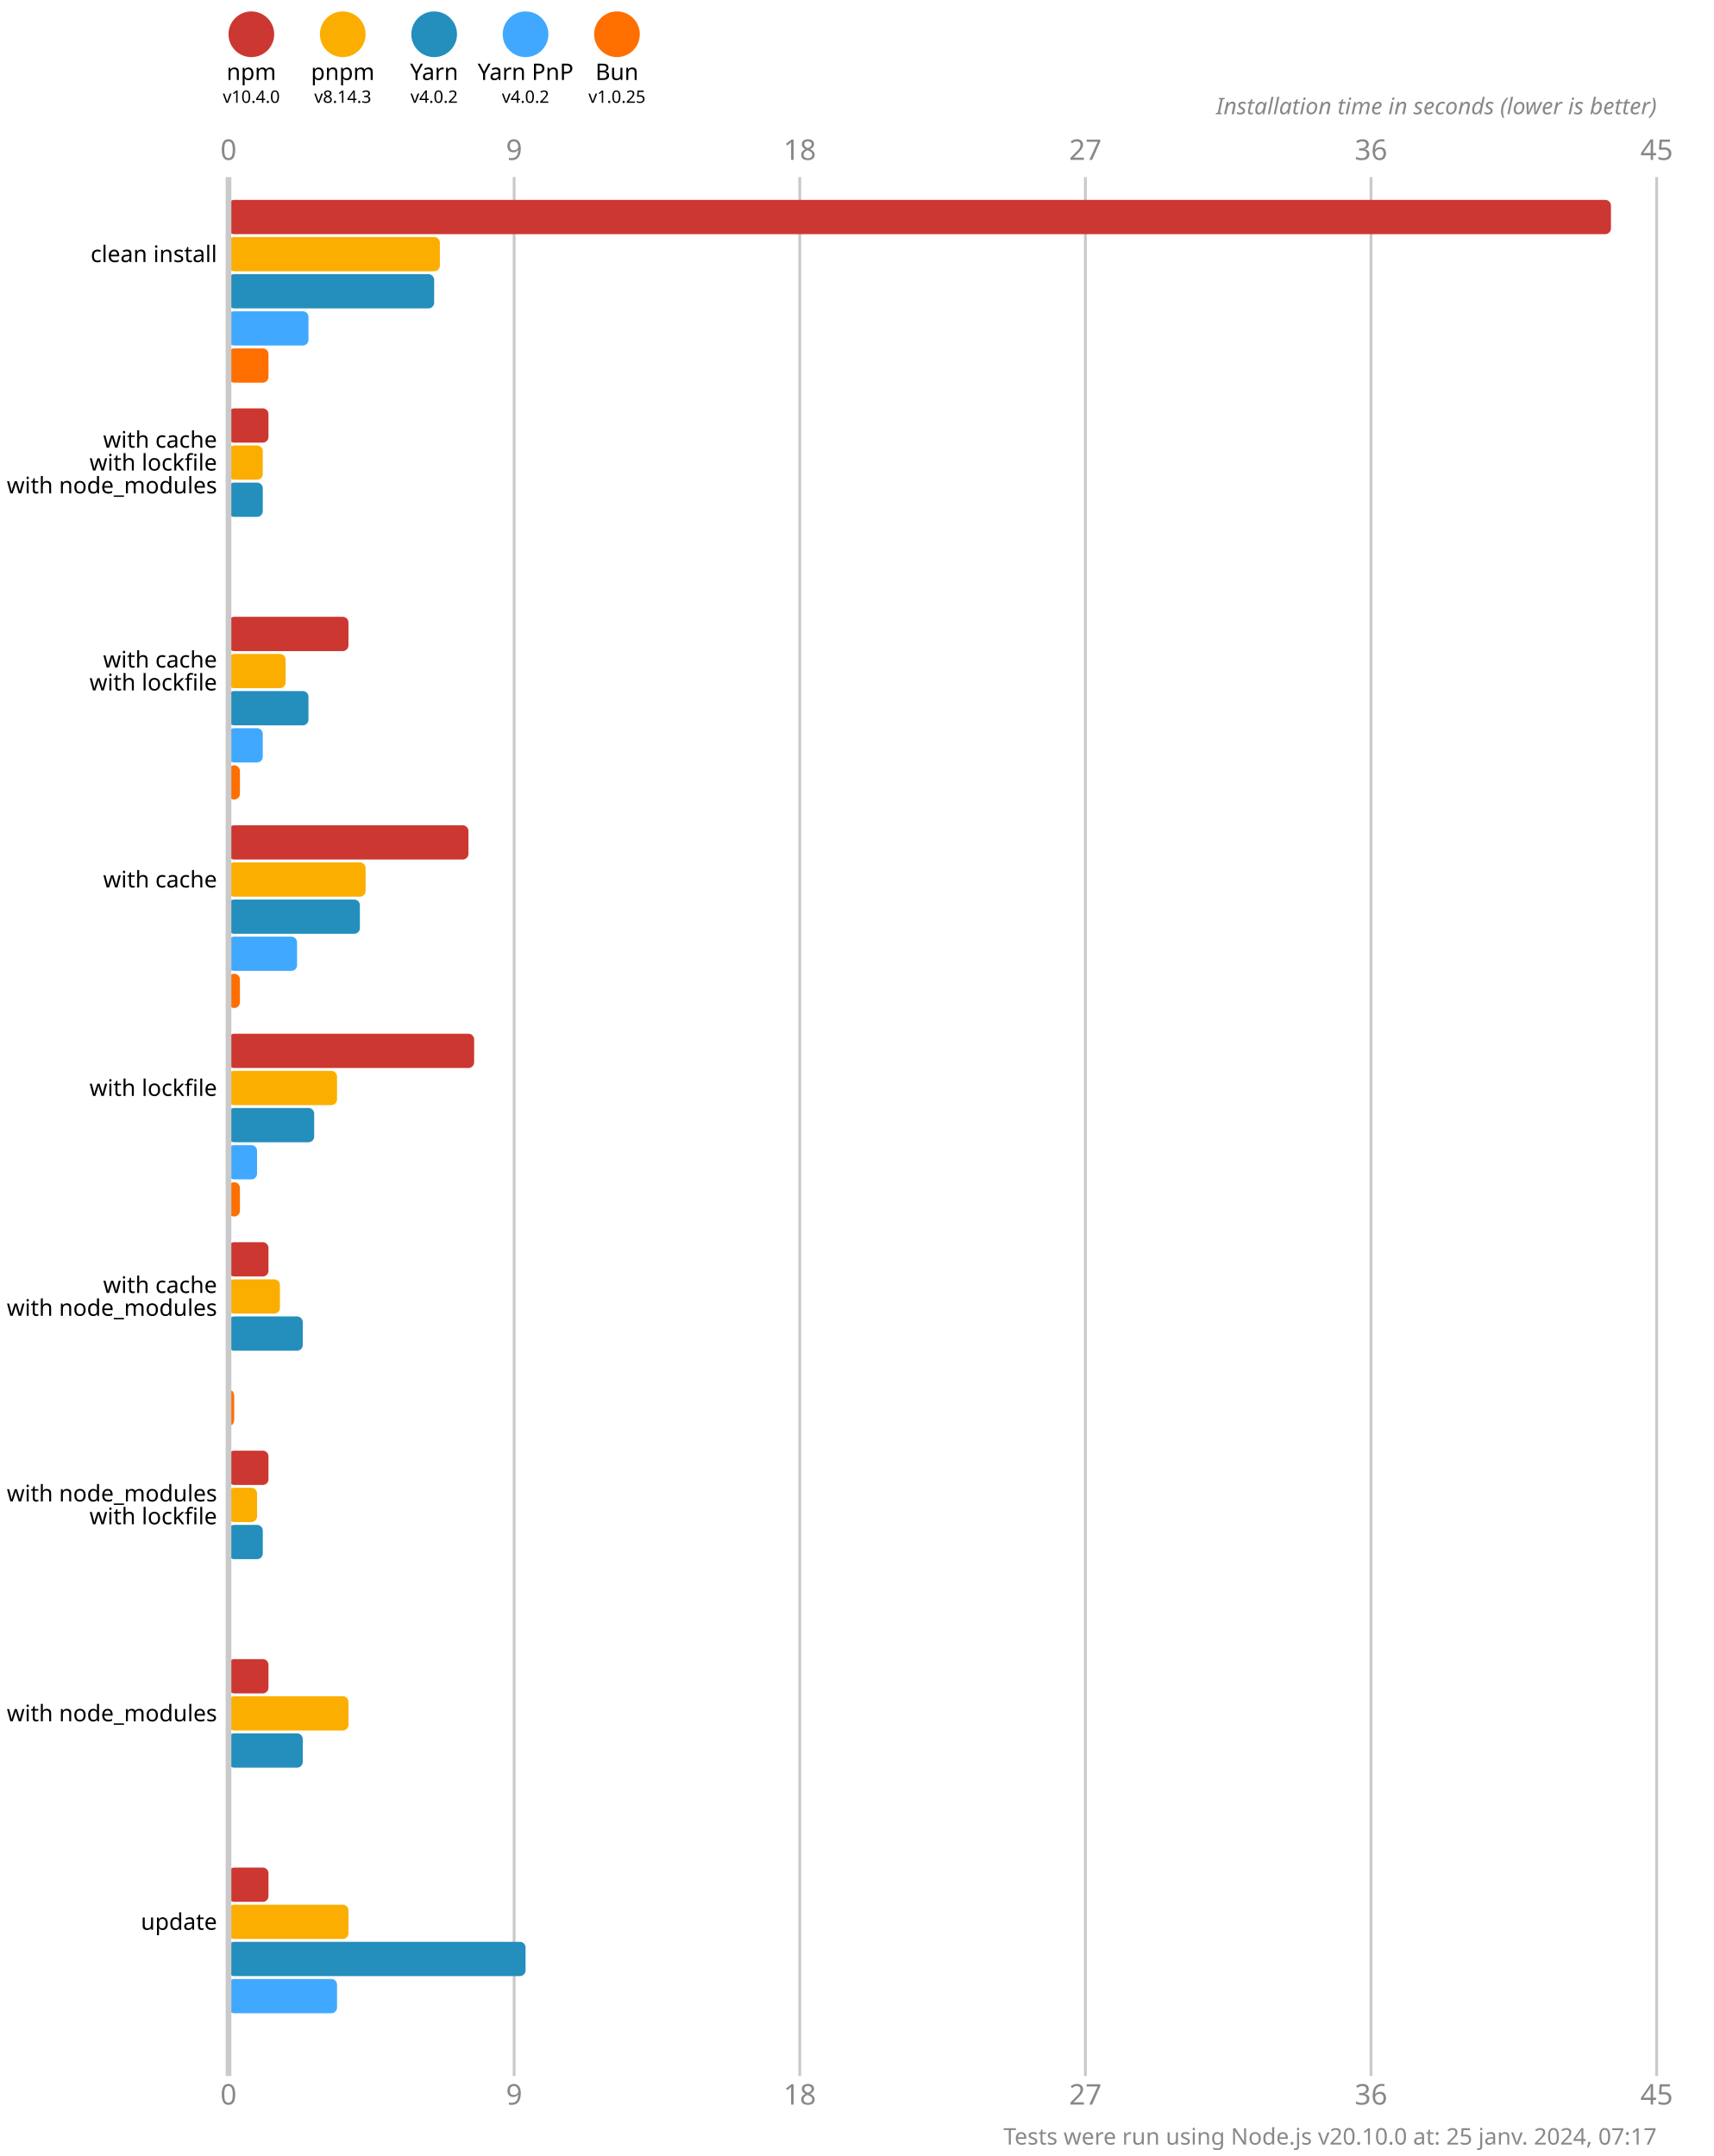
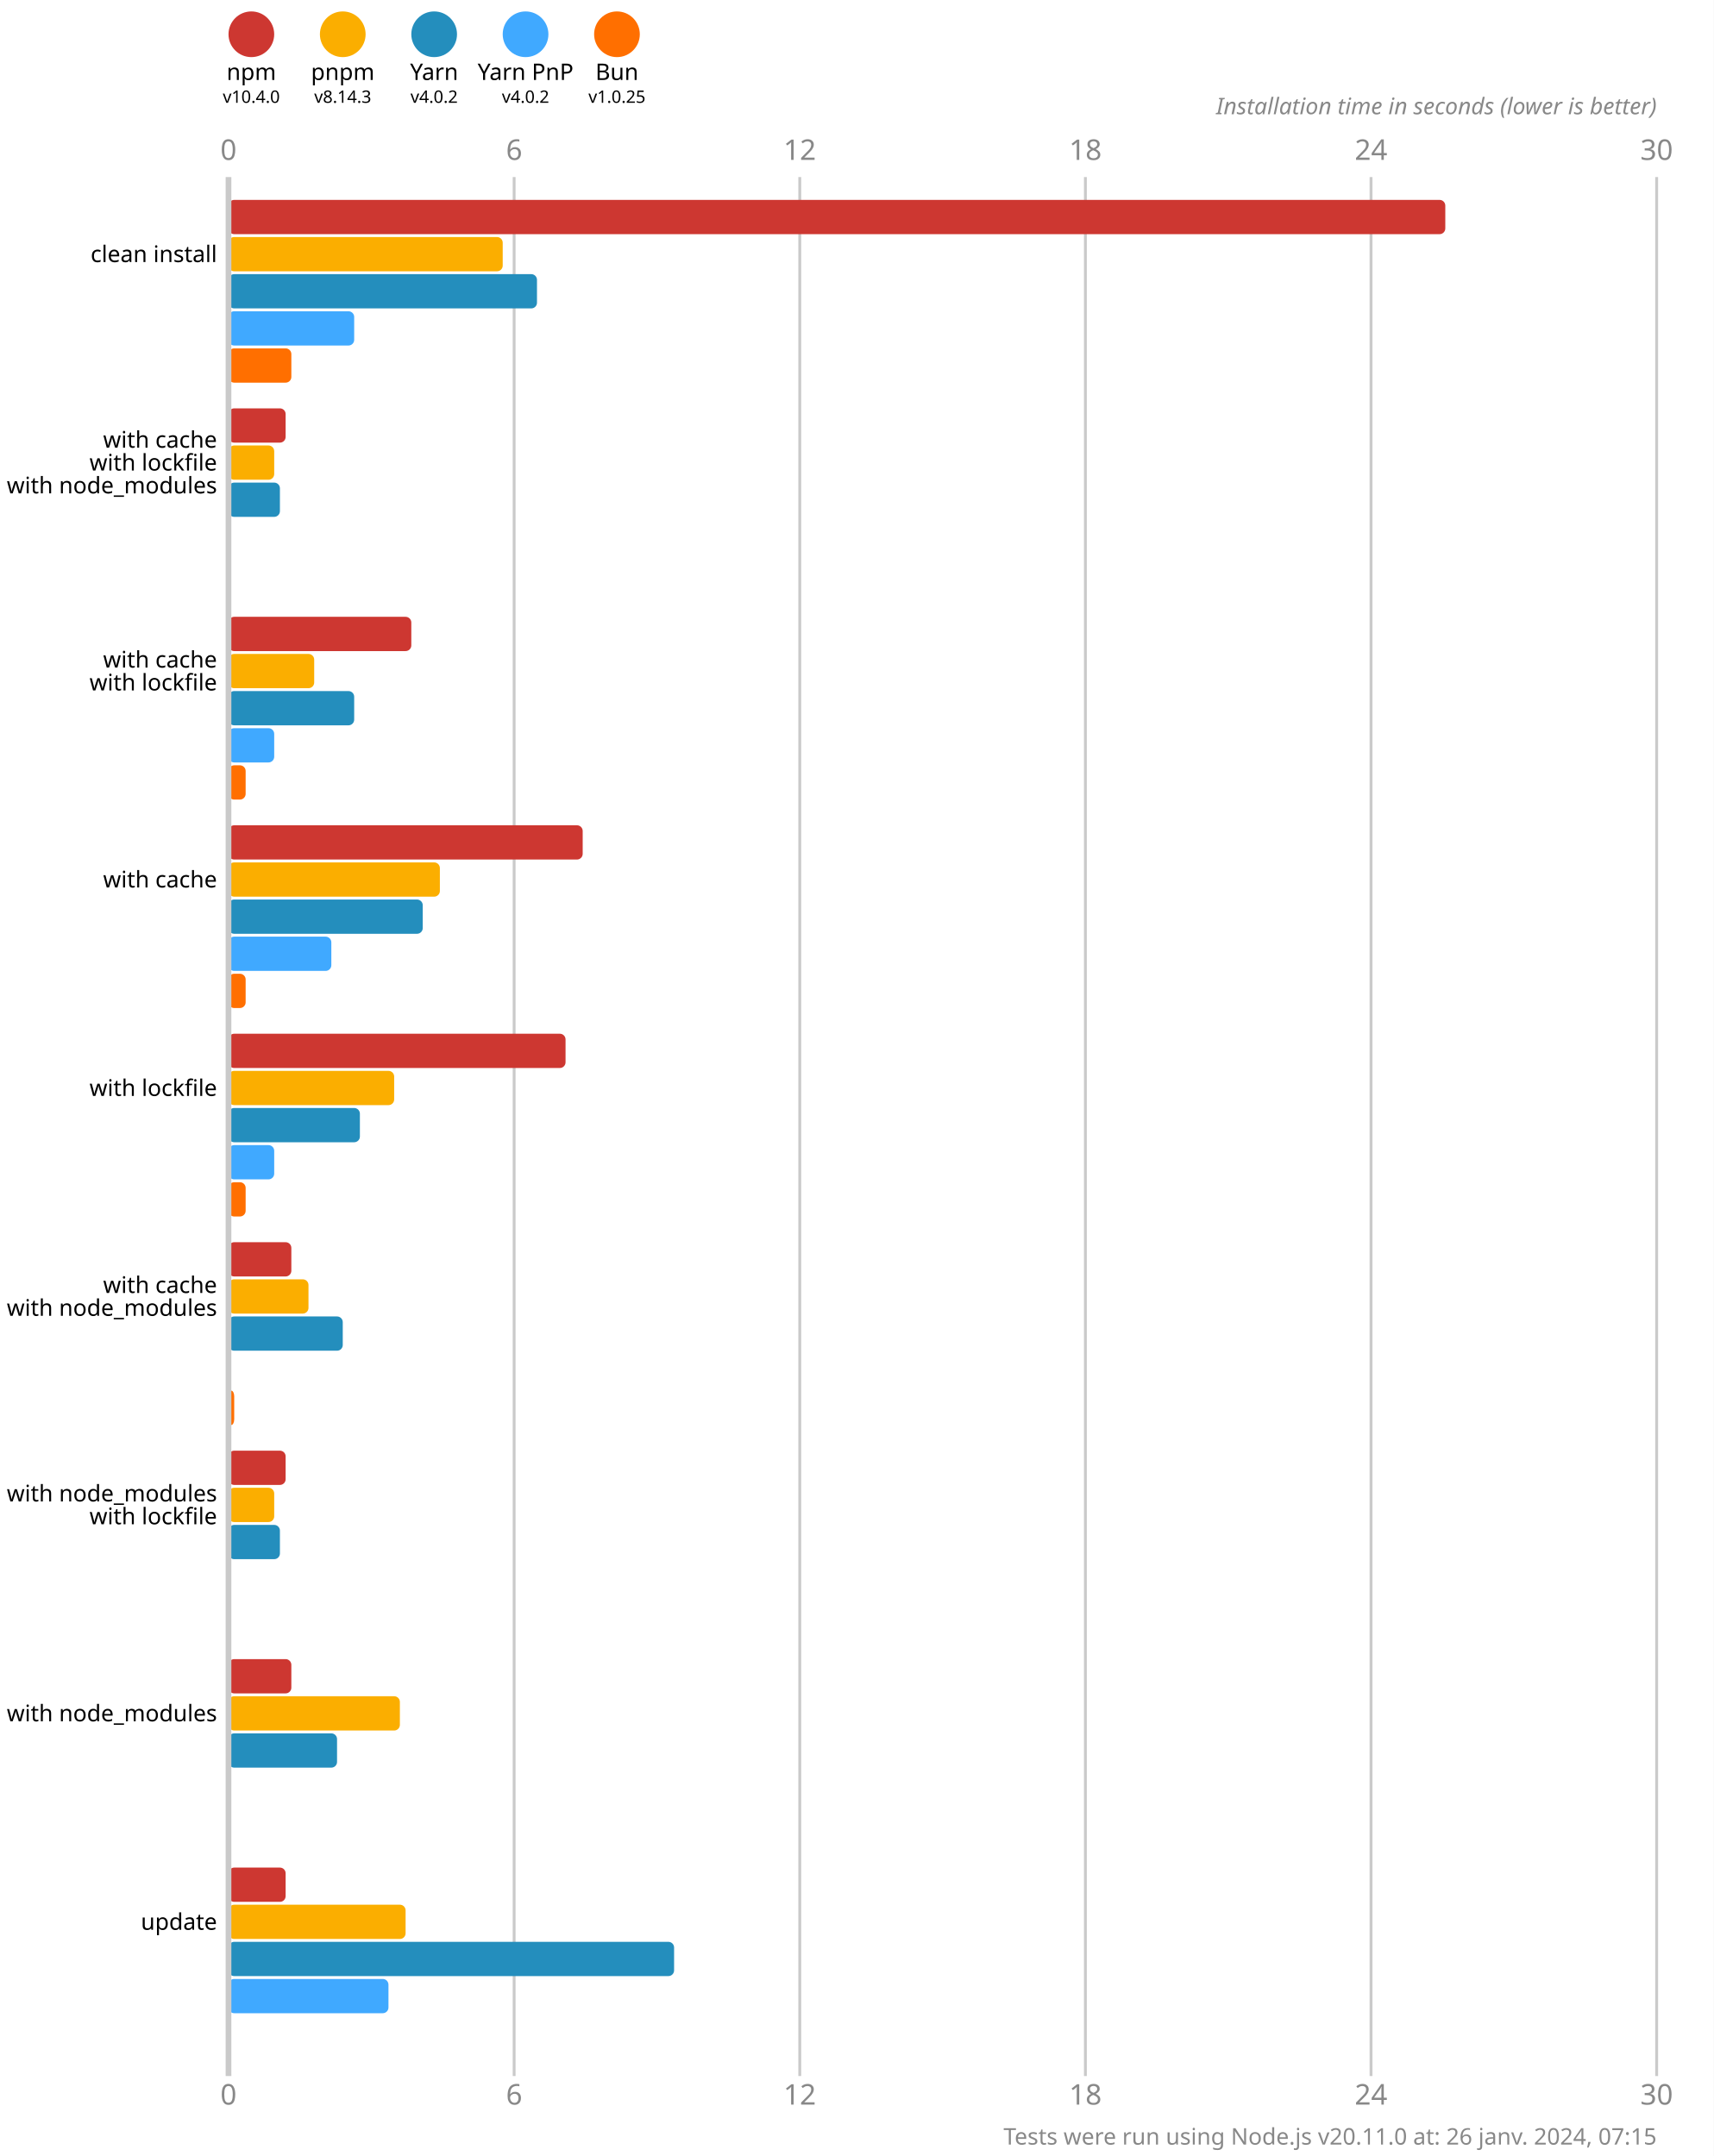
<svg xmlns="http://www.w3.org/2000/svg" version="1.1" viewBox="0 0 300 377.5">
  <style>
    .font { font-family: sans-serif; }
    .s3 { font-size: 3px; }
    .s4 { font-size: 4px; }
    .s5 { font-size: 5px; }
    .line { stroke: #cacaca; }
    .width { stroke-width: 0.5; }
    .text { fill: #888; }
  </style>
  <rect x="0" y="0" width="300" height="377.5" fill="#fff" />
  <circle cx="44" cy="6" r="4" fill="#cd3731" />
  <text x="44" y="14" class="font s4" text-anchor="middle">npm</text>
  <text x="44" y="18" class="font s3" text-anchor="middle">v10.4.0</text>
  <circle cx="60" cy="6" r="4" fill="#fbae00" />
  <text x="60" y="14" class="font s4" text-anchor="middle">pnpm</text>
  <text x="60" y="18" class="font s3" text-anchor="middle">v8.14.3</text>
  <circle cx="76" cy="6" r="4" fill="#248ebd" />
  <text x="76" y="14" class="font s4" text-anchor="middle">Yarn</text>
  <text x="76" y="18" class="font s3" text-anchor="middle">v4.0.2</text>
  <circle cx="92" cy="6" r="4" fill="#40a9ff" />
  <text x="92" y="14" class="font s4" text-anchor="middle">Yarn PnP</text>
  <text x="92" y="18" class="font s3" text-anchor="middle">v4.0.2</text>
  <circle cx="108" cy="6" r="4" fill="#ff6f00" />
  <text x="108" y="14" class="font s4" text-anchor="middle">Bun</text>
  <text x="108" y="18" class="font s3" text-anchor="middle">v1.0.25</text>
  <text x="40" y="28" class="font s5 text" text-anchor="middle">0</text>
  <text x="40" y="368.5" class="font s5 text" text-anchor="middle">0</text>
  <line x1="90" y1="31" x2="90" y2="363.5" class="line width" />
-   <text x="90" y="28" class="font s5 text" text-anchor="middle">9</text>
-   <text x="90" y="368.5" class="font s5 text" text-anchor="middle">9</text>
+   <text x="90" y="28" class="font s5 text" text-anchor="middle">6</text>
+   <text x="90" y="368.5" class="font s5 text" text-anchor="middle">6</text>
  <line x1="140" y1="31" x2="140" y2="363.5" class="line width" />
-   <text x="140" y="28" class="font s5 text" text-anchor="middle">18</text>
-   <text x="140" y="368.5" class="font s5 text" text-anchor="middle">18</text>
+   <text x="140" y="28" class="font s5 text" text-anchor="middle">12</text>
+   <text x="140" y="368.5" class="font s5 text" text-anchor="middle">12</text>
  <line x1="190" y1="31" x2="190" y2="363.5" class="line width" />
-   <text x="190" y="28" class="font s5 text" text-anchor="middle">27</text>
-   <text x="190" y="368.5" class="font s5 text" text-anchor="middle">27</text>
+   <text x="190" y="28" class="font s5 text" text-anchor="middle">18</text>
+   <text x="190" y="368.5" class="font s5 text" text-anchor="middle">18</text>
  <line x1="240" y1="31" x2="240" y2="363.5" class="line width" />
-   <text x="240" y="28" class="font s5 text" text-anchor="middle">36</text>
-   <text x="240" y="368.5" class="font s5 text" text-anchor="middle">36</text>
+   <text x="240" y="28" class="font s5 text" text-anchor="middle">24</text>
+   <text x="240" y="368.5" class="font s5 text" text-anchor="middle">24</text>
  <line x1="290" y1="31" x2="290" y2="363.5" class="line width" />
-   <text x="290" y="28" class="font s5 text" text-anchor="middle">45</text>
-   <text x="290" y="368.5" class="font s5 text" text-anchor="middle">45</text>
+   <text x="290" y="28" class="font s5 text" text-anchor="middle">30</text>
+   <text x="290" y="368.5" class="font s5 text" text-anchor="middle">30</text>
  <text x="290" y="20" class="font s4 text" font-style="italic" text-anchor="end">Installation time in seconds (lower is better)</text>
-   <rect x="40" y="35" width="242" height="6" fill="#cd3731" rx="1" ry="1" />
-   <rect x="40" y="41.5" width="37" height="6" fill="#fbae00" rx="1" ry="1" />
-   <rect x="40" y="48" width="36" height="6" fill="#248ebd" rx="1" ry="1" />
-   <rect x="40" y="54.5" width="14" height="6" fill="#40a9ff" rx="1" ry="1" />
-   <rect x="40" y="61" width="7" height="6" fill="#ff6f00" rx="1" ry="1" />
-   <rect x="40" y="71.5" width="7" height="6" fill="#cd3731" rx="1" ry="1" />
-   <rect x="40" y="78" width="6" height="6" fill="#fbae00" rx="1" ry="1" />
-   <rect x="40" y="84.5" width="6" height="6" fill="#248ebd" rx="1" ry="1" />
+   <rect x="40" y="35" width="213" height="6" fill="#cd3731" rx="1" ry="1" />
+   <rect x="40" y="41.5" width="48" height="6" fill="#fbae00" rx="1" ry="1" />
+   <rect x="40" y="48" width="54" height="6" fill="#248ebd" rx="1" ry="1" />
+   <rect x="40" y="54.5" width="22" height="6" fill="#40a9ff" rx="1" ry="1" />
+   <rect x="40" y="61" width="11" height="6" fill="#ff6f00" rx="1" ry="1" />
+   <rect x="40" y="71.5" width="10" height="6" fill="#cd3731" rx="1" ry="1" />
+   <rect x="40" y="78" width="8" height="6" fill="#fbae00" rx="1" ry="1" />
+   <rect x="40" y="84.5" width="9" height="6" fill="#248ebd" rx="1" ry="1" />
  <rect x="40" y="91" width="0" height="6" fill="#40a9ff" rx="1" ry="1" />
  <rect x="40" y="97.5" width="0" height="6" fill="#ff6f00" rx="1" ry="1" />
-   <rect x="40" y="108" width="21" height="6" fill="#cd3731" rx="1" ry="1" />
-   <rect x="40" y="114.5" width="10" height="6" fill="#fbae00" rx="1" ry="1" />
-   <rect x="40" y="121" width="14" height="6" fill="#248ebd" rx="1" ry="1" />
-   <rect x="40" y="127.5" width="6" height="6" fill="#40a9ff" rx="1" ry="1" />
-   <rect x="40" y="134" width="2" height="6" fill="#ff6f00" rx="1" ry="1" />
-   <rect x="40" y="144.5" width="42" height="6" fill="#cd3731" rx="1" ry="1" />
-   <rect x="40" y="151" width="24" height="6" fill="#fbae00" rx="1" ry="1" />
-   <rect x="40" y="157.5" width="23" height="6" fill="#248ebd" rx="1" ry="1" />
-   <rect x="40" y="164" width="12" height="6" fill="#40a9ff" rx="1" ry="1" />
-   <rect x="40" y="170.5" width="2" height="6" fill="#ff6f00" rx="1" ry="1" />
-   <rect x="40" y="181" width="43" height="6" fill="#cd3731" rx="1" ry="1" />
-   <rect x="40" y="187.5" width="19" height="6" fill="#fbae00" rx="1" ry="1" />
-   <rect x="40" y="194" width="15" height="6" fill="#248ebd" rx="1" ry="1" />
-   <rect x="40" y="200.5" width="5" height="6" fill="#40a9ff" rx="1" ry="1" />
-   <rect x="40" y="207" width="2" height="6" fill="#ff6f00" rx="1" ry="1" />
-   <rect x="40" y="217.5" width="7" height="6" fill="#cd3731" rx="1" ry="1" />
-   <rect x="40" y="224" width="9" height="6" fill="#fbae00" rx="1" ry="1" />
-   <rect x="40" y="230.5" width="13" height="6" fill="#248ebd" rx="1" ry="1" />
+   <rect x="40" y="108" width="32" height="6" fill="#cd3731" rx="1" ry="1" />
+   <rect x="40" y="114.5" width="15" height="6" fill="#fbae00" rx="1" ry="1" />
+   <rect x="40" y="121" width="22" height="6" fill="#248ebd" rx="1" ry="1" />
+   <rect x="40" y="127.5" width="8" height="6" fill="#40a9ff" rx="1" ry="1" />
+   <rect x="40" y="134" width="3" height="6" fill="#ff6f00" rx="1" ry="1" />
+   <rect x="40" y="144.5" width="62" height="6" fill="#cd3731" rx="1" ry="1" />
+   <rect x="40" y="151" width="37" height="6" fill="#fbae00" rx="1" ry="1" />
+   <rect x="40" y="157.5" width="34" height="6" fill="#248ebd" rx="1" ry="1" />
+   <rect x="40" y="164" width="18" height="6" fill="#40a9ff" rx="1" ry="1" />
+   <rect x="40" y="170.5" width="3" height="6" fill="#ff6f00" rx="1" ry="1" />
+   <rect x="40" y="181" width="59" height="6" fill="#cd3731" rx="1" ry="1" />
+   <rect x="40" y="187.5" width="29" height="6" fill="#fbae00" rx="1" ry="1" />
+   <rect x="40" y="194" width="23" height="6" fill="#248ebd" rx="1" ry="1" />
+   <rect x="40" y="200.5" width="8" height="6" fill="#40a9ff" rx="1" ry="1" />
+   <rect x="40" y="207" width="3" height="6" fill="#ff6f00" rx="1" ry="1" />
+   <rect x="40" y="217.5" width="11" height="6" fill="#cd3731" rx="1" ry="1" />
+   <rect x="40" y="224" width="14" height="6" fill="#fbae00" rx="1" ry="1" />
+   <rect x="40" y="230.5" width="20" height="6" fill="#248ebd" rx="1" ry="1" />
  <rect x="40" y="237" width="0" height="6" fill="#40a9ff" rx="1" ry="1" />
  <rect x="40" y="243.5" width="1" height="6" fill="#ff6f00" rx="1" ry="1" />
-   <rect x="40" y="254" width="7" height="6" fill="#cd3731" rx="1" ry="1" />
-   <rect x="40" y="260.5" width="5" height="6" fill="#fbae00" rx="1" ry="1" />
-   <rect x="40" y="267" width="6" height="6" fill="#248ebd" rx="1" ry="1" />
+   <rect x="40" y="254" width="10" height="6" fill="#cd3731" rx="1" ry="1" />
+   <rect x="40" y="260.5" width="8" height="6" fill="#fbae00" rx="1" ry="1" />
+   <rect x="40" y="267" width="9" height="6" fill="#248ebd" rx="1" ry="1" />
  <rect x="40" y="273.5" width="0" height="6" fill="#40a9ff" rx="1" ry="1" />
  <rect x="40" y="280" width="0" height="6" fill="#ff6f00" rx="1" ry="1" />
-   <rect x="40" y="290.5" width="7" height="6" fill="#cd3731" rx="1" ry="1" />
-   <rect x="40" y="297" width="21" height="6" fill="#fbae00" rx="1" ry="1" />
-   <rect x="40" y="303.5" width="13" height="6" fill="#248ebd" rx="1" ry="1" />
+   <rect x="40" y="290.5" width="11" height="6" fill="#cd3731" rx="1" ry="1" />
+   <rect x="40" y="297" width="30" height="6" fill="#fbae00" rx="1" ry="1" />
+   <rect x="40" y="303.5" width="19" height="6" fill="#248ebd" rx="1" ry="1" />
  <rect x="40" y="310" width="0" height="6" fill="#40a9ff" rx="1" ry="1" />
  <rect x="40" y="316.5" width="0" height="6" fill="#ff6f00" rx="1" ry="1" />
-   <rect x="40" y="327" width="7" height="6" fill="#cd3731" rx="1" ry="1" />
-   <rect x="40" y="333.5" width="21" height="6" fill="#fbae00" rx="1" ry="1" />
-   <rect x="40" y="340" width="52" height="6" fill="#248ebd" rx="1" ry="1" />
-   <rect x="40" y="346.5" width="19" height="6" fill="#40a9ff" rx="1" ry="1" />
+   <rect x="40" y="327" width="10" height="6" fill="#cd3731" rx="1" ry="1" />
+   <rect x="40" y="333.5" width="31" height="6" fill="#fbae00" rx="1" ry="1" />
+   <rect x="40" y="340" width="78" height="6" fill="#248ebd" rx="1" ry="1" />
+   <rect x="40" y="346.5" width="28" height="6" fill="#40a9ff" rx="1" ry="1" />
  <rect x="40" y="353" width="0" height="6" fill="#ff6f00" rx="1" ry="1" />
  <line x1="40" y1="31" x2="40" y2="363.5" class="line" />
  <text x="38" y="44.5" class="font s4" dominant-baseline="middle" text-anchor="end">clean install</text>
  <text x="38" y="77" class="font s4" dominant-baseline="middle" text-anchor="end">with cache</text>
  <text x="38" y="81" class="font s4" dominant-baseline="middle" text-anchor="end">with lockfile</text>
  <text x="38" y="85" class="font s4" dominant-baseline="middle" text-anchor="end">with node_modules</text>
  <text x="38" y="115.5" class="font s4" dominant-baseline="middle" text-anchor="end">with cache</text>
  <text x="38" y="119.5" class="font s4" dominant-baseline="middle" text-anchor="end">with lockfile</text>
  <text x="38" y="154" class="font s4" dominant-baseline="middle" text-anchor="end">with cache</text>
  <text x="38" y="190.5" class="font s4" dominant-baseline="middle" text-anchor="end">with lockfile</text>
  <text x="38" y="225" class="font s4" dominant-baseline="middle" text-anchor="end">with cache</text>
  <text x="38" y="229" class="font s4" dominant-baseline="middle" text-anchor="end">with node_modules</text>
  <text x="38" y="261.5" class="font s4" dominant-baseline="middle" text-anchor="end">with node_modules</text>
  <text x="38" y="265.5" class="font s4" dominant-baseline="middle" text-anchor="end">with lockfile</text>
  <text x="38" y="300" class="font s4" dominant-baseline="middle" text-anchor="end">with node_modules</text>
  <text x="38" y="336.5" class="font s4" dominant-baseline="middle" text-anchor="end">update</text>
-   <text x="290" y="375.5" class="font s4 text" text-anchor="end">Tests were run using Node.js v20.10.0 at: 25 janv. 2024, 07:17</text>
+   <text x="290" y="375.5" class="font s4 text" text-anchor="end">Tests were run using Node.js v20.11.0 at: 26 janv. 2024, 07:15</text>
</svg>
